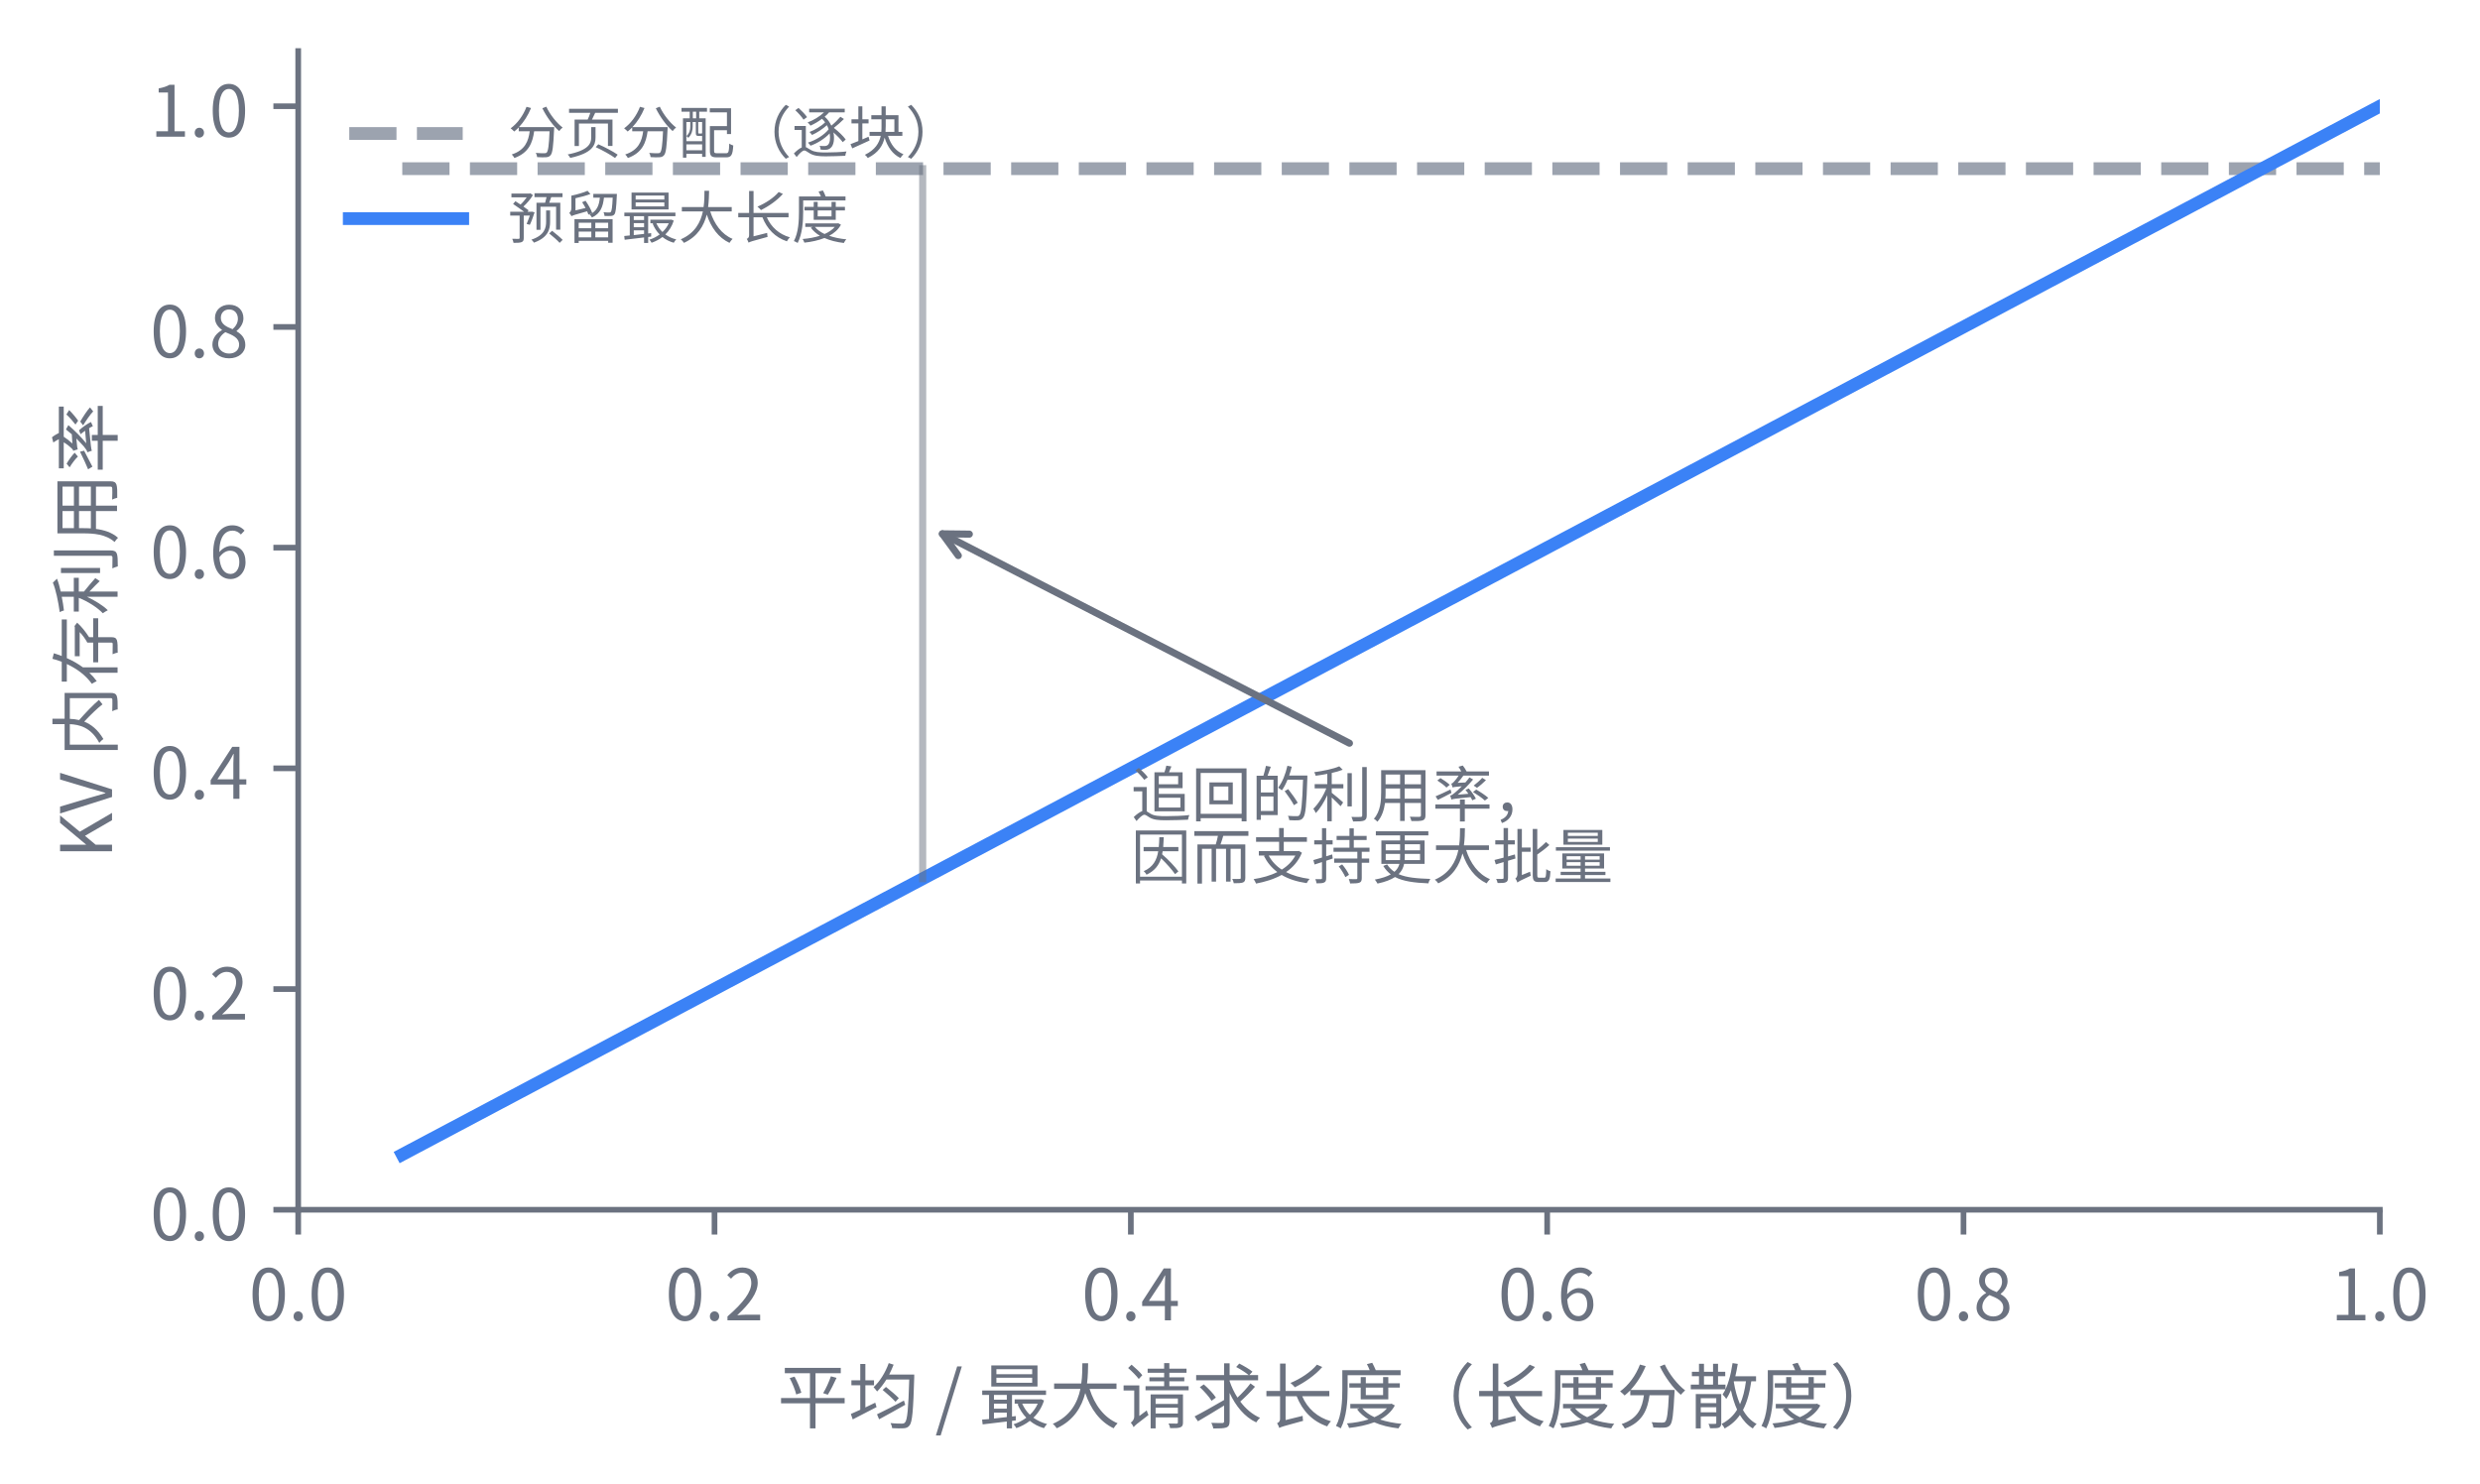
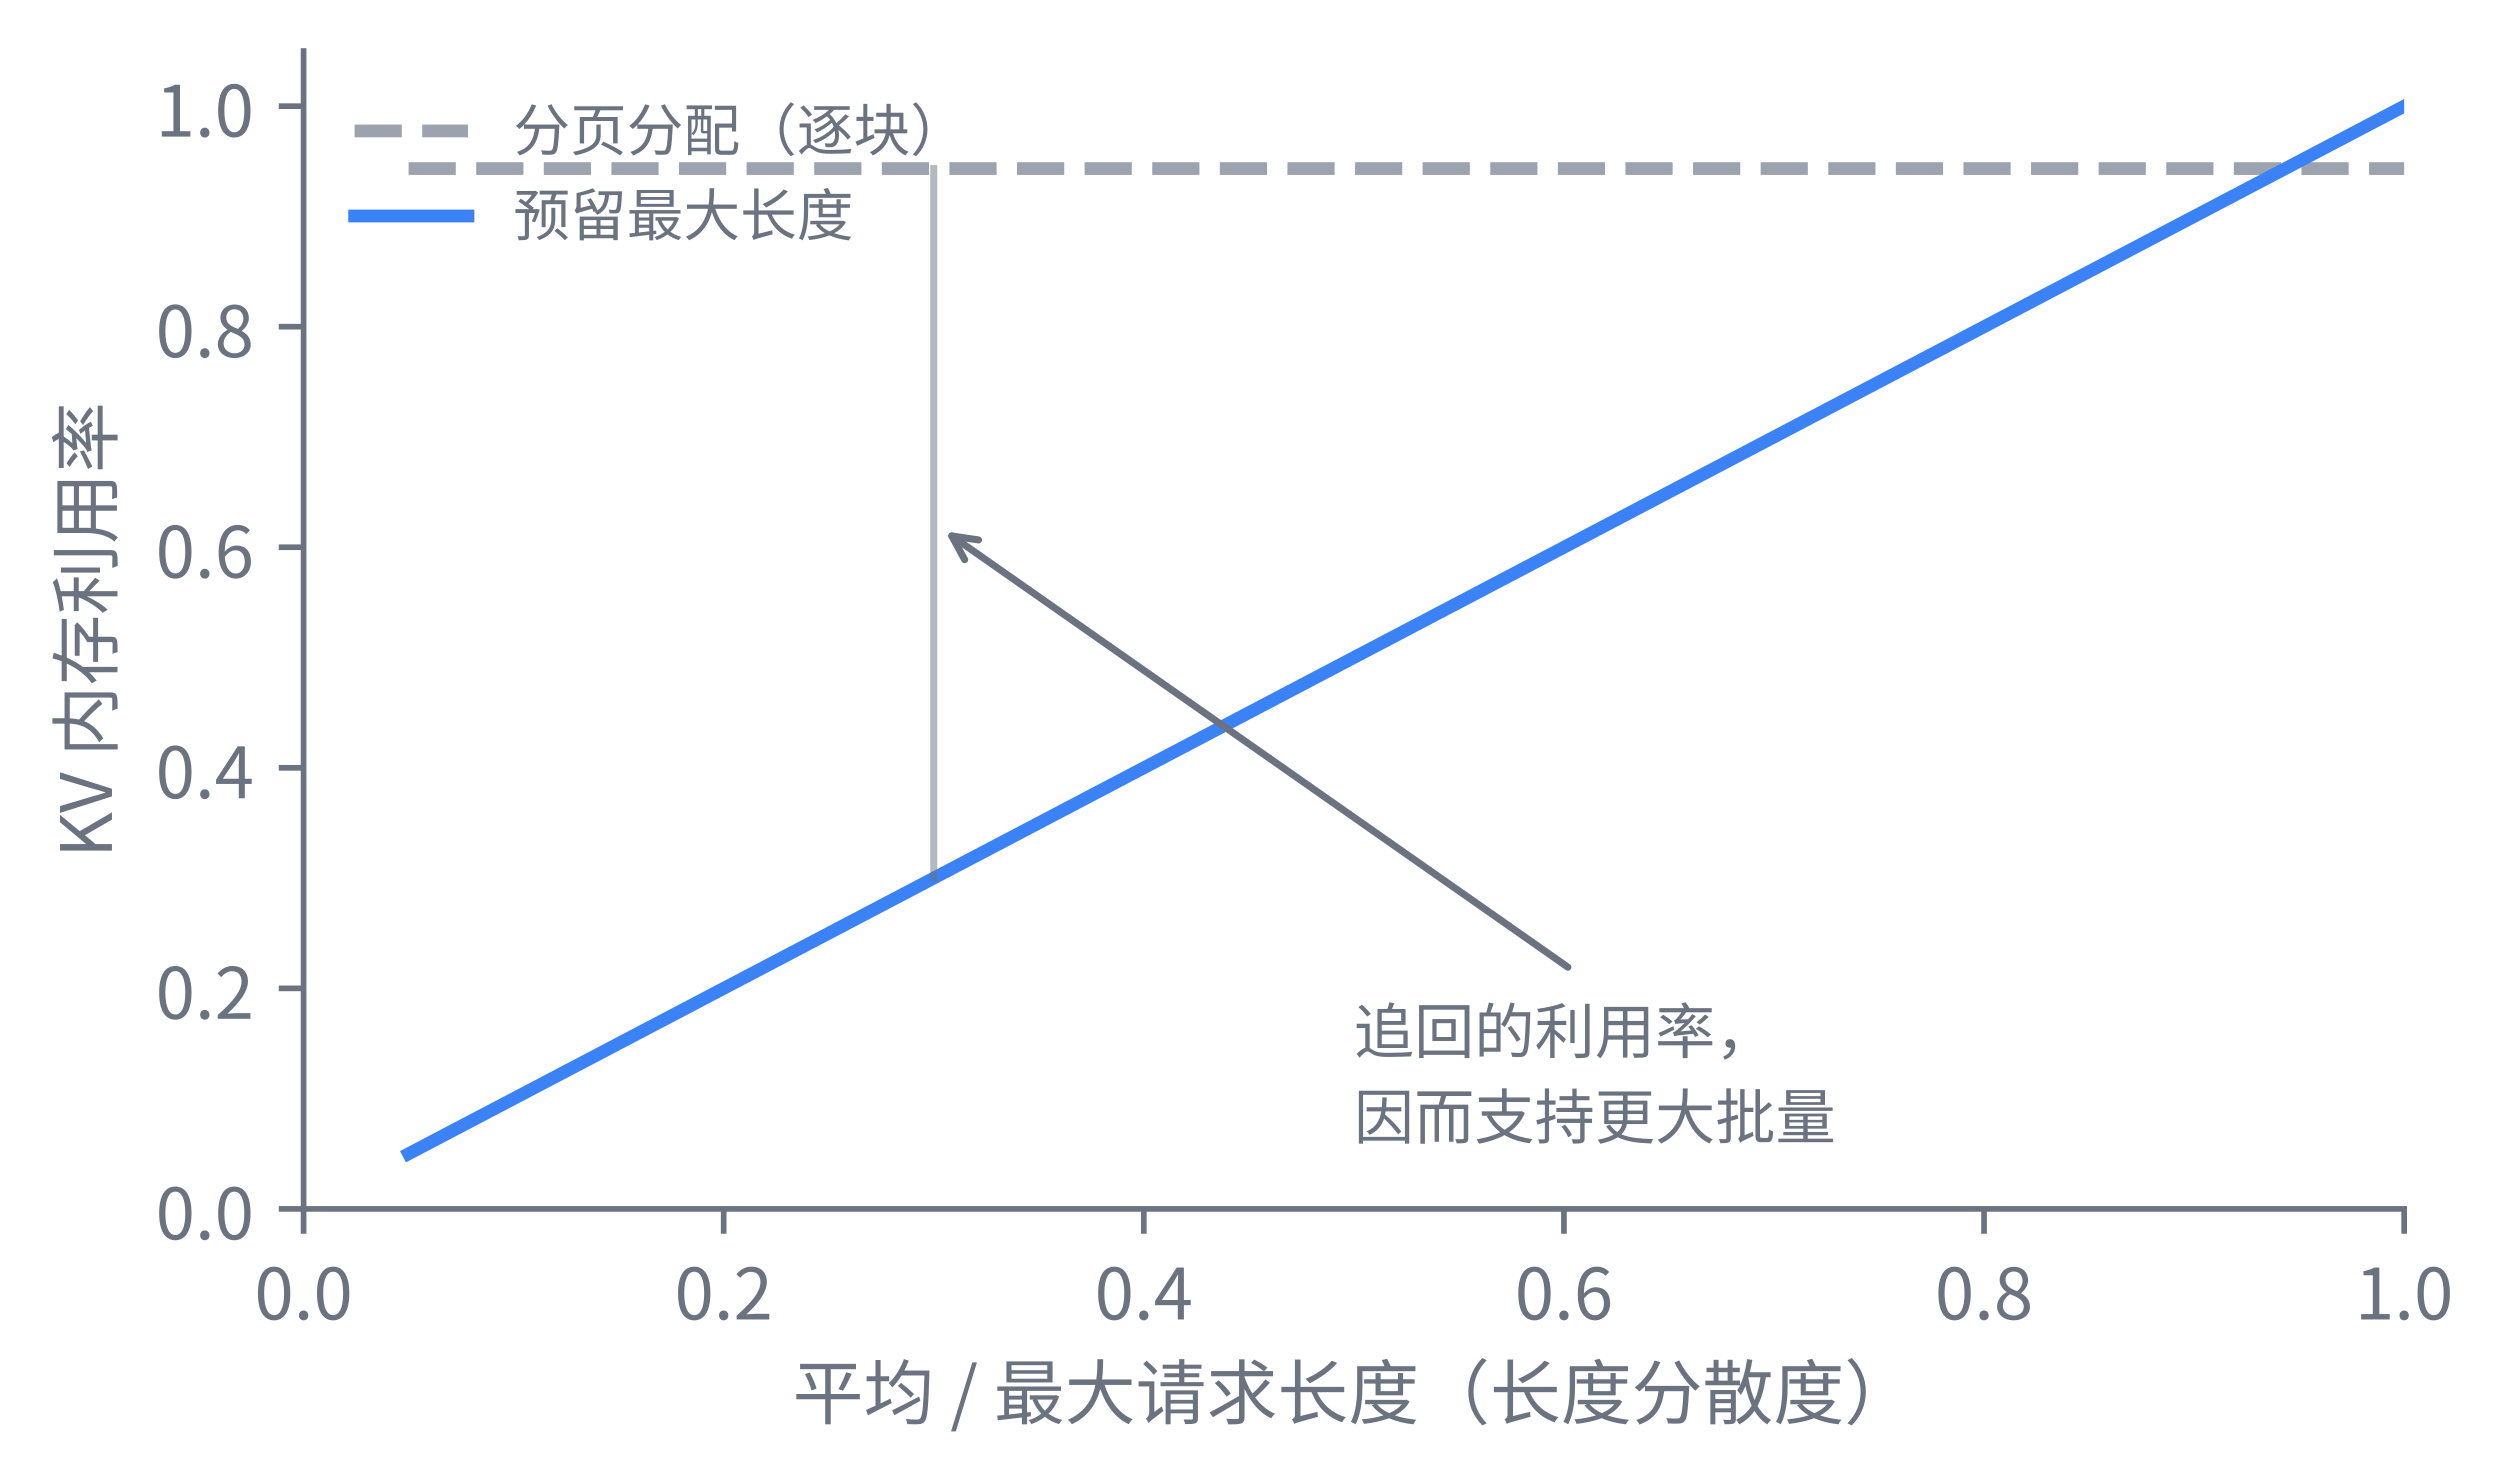
- <svg xmlns="http://www.w3.org/2000/svg" xmlns:xlink="http://www.w3.org/1999/xlink" width="349.722pt" height="209.229pt" viewBox="0 0 349.722 209.229" version="1.1">
+ <svg xmlns="http://www.w3.org/2000/svg" xmlns:xlink="http://www.w3.org/1999/xlink" width="352.8pt" height="208.8pt" viewBox="0 0 352.8 208.8" version="1.1">
  <defs>
    <style type="text/css">*{stroke-linejoin: round; stroke-linecap: butt}</style>
  </defs>
  <g id="figure_1">
    <g id="patch_1">
-       <path d="M 0 209.229  L 349.722 209.229  L 349.722 0  L 0 0  L 0 209.229  z " style="fill: none" />
+       <path d="M 0 208.8 L 352.8 208.8 L 352.8 0 L 0 0 L 0 208.8 z " style="fill: none" />
    </g>
    <g id="axes_1">
      <g id="patch_2">
-         <path d="M 42.052 170.599  L 335.596 170.599  L 335.596 7.2  L 42.052 7.2  L 42.052 170.599  z " style="fill: none" />
+         <path d="M 42.841 170.6 L 339.275 170.6 L 339.275 7.2 L 42.841 7.2 L 42.841 170.6 z " style="fill: none" />
      </g>
      <g id="matplotlib.axis_1">
        <g id="xtick_1">
          <g id="line2d_1">
            <defs>
-               <path id="m2128b83e33" d="M 0 0  L 0 3.5  " style="stroke: #6b7280; stroke-width: 0.8" />
+               <path id="mf6a9ea17c9" d="M 0 0 L 0 3.5 " style="stroke: #6b7280; stroke-width: 0.8" />
            </defs>
            <g>
-               <use xlink:href="#m2128b83e33" x="42.052" y="170.599" style="fill: #6b7280; stroke: #6b7280; stroke-width: 0.8" />
+               <use xlink:href="#mf6a9ea17c9" x="42.841" y="170.6" style="fill: #6b7280; stroke: #6b7280; stroke-width: 0.8" />
            </g>
          </g>
          <g id="text_1">
-             <text style="font-size: 10px; font-family: 'PingFang SC', 'Heiti SC', 'STHeiti', 'Noto Sans CJK SC', 'Microsoft YaHei', 'SimHei', 'Arial Unicode MS', 'DejaVu Sans', sans-serif; text-anchor: middle; fill: #6b7280" x="42.052" y="186.199" transform="rotate(-0 42.05156 186.1992)">0.0</text>
+             <text style="font-size: 10px; font-family: 'PingFang SC', 'Heiti SC', 'STHeiti', 'Noto Sans CJK SC', 'Microsoft YaHei', 'SimHei', 'Arial Unicode MS', 'DejaVu Sans', sans-serif; text-anchor: middle; fill: #6b7280" x="42.841" y="186.2" transform="rotate(-0 42.84063 186.2)">0.0</text>
          </g>
        </g>
        <g id="xtick_2">
          <g id="line2d_2">
            <g>
-               <use xlink:href="#m2128b83e33" x="100.76" y="170.599" style="fill: #6b7280; stroke: #6b7280; stroke-width: 0.8" />
+               <use xlink:href="#mf6a9ea17c9" x="102.127" y="170.6" style="fill: #6b7280; stroke: #6b7280; stroke-width: 0.8" />
            </g>
          </g>
          <g id="text_2">
-             <text style="font-size: 10px; font-family: 'PingFang SC', 'Heiti SC', 'STHeiti', 'Noto Sans CJK SC', 'Microsoft YaHei', 'SimHei', 'Arial Unicode MS', 'DejaVu Sans', sans-serif; text-anchor: middle; fill: #6b7280" x="100.76" y="186.199" transform="rotate(-0 100.7605 186.1992)">0.2</text>
+             <text style="font-size: 10px; font-family: 'PingFang SC', 'Heiti SC', 'STHeiti', 'Noto Sans CJK SC', 'Microsoft YaHei', 'SimHei', 'Arial Unicode MS', 'DejaVu Sans', sans-serif; text-anchor: middle; fill: #6b7280" x="102.127" y="186.2" transform="rotate(-0 102.1275 186.2)">0.2</text>
          </g>
        </g>
        <g id="xtick_3">
          <g id="line2d_3">
            <g>
-               <use xlink:href="#m2128b83e33" x="159.469" y="170.599" style="fill: #6b7280; stroke: #6b7280; stroke-width: 0.8" />
+               <use xlink:href="#mf6a9ea17c9" x="161.414" y="170.6" style="fill: #6b7280; stroke: #6b7280; stroke-width: 0.8" />
            </g>
          </g>
          <g id="text_3">
-             <text style="font-size: 10px; font-family: 'PingFang SC', 'Heiti SC', 'STHeiti', 'Noto Sans CJK SC', 'Microsoft YaHei', 'SimHei', 'Arial Unicode MS', 'DejaVu Sans', sans-serif; text-anchor: middle; fill: #6b7280" x="159.469" y="186.199" transform="rotate(-0 159.4694 186.1992)">0.4</text>
+             <text style="font-size: 10px; font-family: 'PingFang SC', 'Heiti SC', 'STHeiti', 'Noto Sans CJK SC', 'Microsoft YaHei', 'SimHei', 'Arial Unicode MS', 'DejaVu Sans', sans-serif; text-anchor: middle; fill: #6b7280" x="161.414" y="186.2" transform="rotate(-0 161.4144 186.2)">0.4</text>
          </g>
        </g>
        <g id="xtick_4">
          <g id="line2d_4">
            <g>
-               <use xlink:href="#m2128b83e33" x="218.178" y="170.599" style="fill: #6b7280; stroke: #6b7280; stroke-width: 0.8" />
+               <use xlink:href="#mf6a9ea17c9" x="220.701" y="170.6" style="fill: #6b7280; stroke: #6b7280; stroke-width: 0.8" />
            </g>
          </g>
          <g id="text_4">
-             <text style="font-size: 10px; font-family: 'PingFang SC', 'Heiti SC', 'STHeiti', 'Noto Sans CJK SC', 'Microsoft YaHei', 'SimHei', 'Arial Unicode MS', 'DejaVu Sans', sans-serif; text-anchor: middle; fill: #6b7280" x="218.178" y="186.199" transform="rotate(-0 218.1783 186.1992)">0.6</text>
+             <text style="font-size: 10px; font-family: 'PingFang SC', 'Heiti SC', 'STHeiti', 'Noto Sans CJK SC', 'Microsoft YaHei', 'SimHei', 'Arial Unicode MS', 'DejaVu Sans', sans-serif; text-anchor: middle; fill: #6b7280" x="220.701" y="186.2" transform="rotate(-0 220.7012 186.2)">0.6</text>
          </g>
        </g>
        <g id="xtick_5">
          <g id="line2d_5">
            <g>
-               <use xlink:href="#m2128b83e33" x="276.887" y="170.599" style="fill: #6b7280; stroke: #6b7280; stroke-width: 0.8" />
+               <use xlink:href="#mf6a9ea17c9" x="279.988" y="170.6" style="fill: #6b7280; stroke: #6b7280; stroke-width: 0.8" />
            </g>
          </g>
          <g id="text_5">
-             <text style="font-size: 10px; font-family: 'PingFang SC', 'Heiti SC', 'STHeiti', 'Noto Sans CJK SC', 'Microsoft YaHei', 'SimHei', 'Arial Unicode MS', 'DejaVu Sans', sans-serif; text-anchor: middle; fill: #6b7280" x="276.887" y="186.199" transform="rotate(-0 276.8872 186.1992)">0.8</text>
+             <text style="font-size: 10px; font-family: 'PingFang SC', 'Heiti SC', 'STHeiti', 'Noto Sans CJK SC', 'Microsoft YaHei', 'SimHei', 'Arial Unicode MS', 'DejaVu Sans', sans-serif; text-anchor: middle; fill: #6b7280" x="279.988" y="186.2" transform="rotate(-0 279.9881 186.2)">0.8</text>
          </g>
        </g>
        <g id="xtick_6">
          <g id="line2d_6">
            <g>
-               <use xlink:href="#m2128b83e33" x="335.596" y="170.599" style="fill: #6b7280; stroke: #6b7280; stroke-width: 0.8" />
+               <use xlink:href="#mf6a9ea17c9" x="339.275" y="170.6" style="fill: #6b7280; stroke: #6b7280; stroke-width: 0.8" />
            </g>
          </g>
          <g id="text_6">
-             <text style="font-size: 10px; font-family: 'PingFang SC', 'Heiti SC', 'STHeiti', 'Noto Sans CJK SC', 'Microsoft YaHei', 'SimHei', 'Arial Unicode MS', 'DejaVu Sans', sans-serif; text-anchor: middle; fill: #6b7280" x="335.596" y="186.199" transform="rotate(-0 335.5961 186.1992)">1.0</text>
+             <text style="font-size: 10px; font-family: 'PingFang SC', 'Heiti SC', 'STHeiti', 'Noto Sans CJK SC', 'Microsoft YaHei', 'SimHei', 'Arial Unicode MS', 'DejaVu Sans', sans-serif; text-anchor: middle; fill: #6b7280" x="339.275" y="186.2" transform="rotate(-0 339.275 186.2)">1.0</text>
          </g>
        </g>
        <g id="text_7">
-           <text style="font-size: 10px; font-family: 'PingFang SC', 'Heiti SC', 'STHeiti', 'Noto Sans CJK SC', 'Microsoft YaHei', 'SimHei', 'Arial Unicode MS', 'DejaVu Sans', sans-serif; text-anchor: middle; fill: #6b7280" x="188.824" y="200.629" transform="rotate(-0 188.8238 200.6289)">平均 / 最大请求长度（长度分散度）</text>
+           <text style="font-size: 10px; font-family: 'PingFang SC', 'Heiti SC', 'STHeiti', 'Noto Sans CJK SC', 'Microsoft YaHei', 'SimHei', 'Arial Unicode MS', 'DejaVu Sans', sans-serif; text-anchor: middle; fill: #6b7280" x="191.058" y="200.2" transform="rotate(-0 191.0578 200.2)">平均 / 最大请求长度（长度分散度）</text>
        </g>
      </g>
      <g id="matplotlib.axis_2">
        <g id="ytick_1">
          <g id="line2d_7">
            <defs>
-               <path id="m5f12c6df63" d="M 0 0  L -3.5 0  " style="stroke: #6b7280; stroke-width: 0.8" />
+               <path id="m4d4c1b4b16" d="M 0 0 L -3.5 0 " style="stroke: #6b7280; stroke-width: 0.8" />
            </defs>
            <g>
-               <use xlink:href="#m5f12c6df63" x="42.052" y="170.599" style="fill: #6b7280; stroke: #6b7280; stroke-width: 0.8" />
+               <use xlink:href="#m4d4c1b4b16" x="42.841" y="170.6" style="fill: #6b7280; stroke: #6b7280; stroke-width: 0.8" />
            </g>
          </g>
          <g id="text_8">
-             <text style="font-size: 10px; font-family: 'PingFang SC', 'Heiti SC', 'STHeiti', 'Noto Sans CJK SC', 'Microsoft YaHei', 'SimHei', 'Arial Unicode MS', 'DejaVu Sans', sans-serif; text-anchor: end; fill: #6b7280" x="35.052" y="174.899" transform="rotate(-0 35.05156 174.8992)">0.0</text>
+             <text style="font-size: 10px; font-family: 'PingFang SC', 'Heiti SC', 'STHeiti', 'Noto Sans CJK SC', 'Microsoft YaHei', 'SimHei', 'Arial Unicode MS', 'DejaVu Sans', sans-serif; text-anchor: end; fill: #6b7280" x="35.841" y="174.9" transform="rotate(-0 35.84063 174.9)">0.0</text>
          </g>
        </g>
        <g id="ytick_2">
          <g id="line2d_8">
            <g>
-               <use xlink:href="#m5f12c6df63" x="42.052" y="139.476" style="fill: #6b7280; stroke: #6b7280; stroke-width: 0.8" />
+               <use xlink:href="#m4d4c1b4b16" x="42.841" y="139.476" style="fill: #6b7280; stroke: #6b7280; stroke-width: 0.8" />
            </g>
          </g>
          <g id="text_9">
-             <text style="font-size: 10px; font-family: 'PingFang SC', 'Heiti SC', 'STHeiti', 'Noto Sans CJK SC', 'Microsoft YaHei', 'SimHei', 'Arial Unicode MS', 'DejaVu Sans', sans-serif; text-anchor: end; fill: #6b7280" x="35.052" y="143.776" transform="rotate(-0 35.05156 143.7756)">0.2</text>
+             <text style="font-size: 10px; font-family: 'PingFang SC', 'Heiti SC', 'STHeiti', 'Noto Sans CJK SC', 'Microsoft YaHei', 'SimHei', 'Arial Unicode MS', 'DejaVu Sans', sans-serif; text-anchor: end; fill: #6b7280" x="35.841" y="143.776" transform="rotate(-0 35.84063 143.7762)">0.2</text>
          </g>
        </g>
        <g id="ytick_3">
          <g id="line2d_9">
            <g>
-               <use xlink:href="#m5f12c6df63" x="42.052" y="108.352" style="fill: #6b7280; stroke: #6b7280; stroke-width: 0.8" />
+               <use xlink:href="#m4d4c1b4b16" x="42.841" y="108.352" style="fill: #6b7280; stroke: #6b7280; stroke-width: 0.8" />
            </g>
          </g>
          <g id="text_10">
-             <text style="font-size: 10px; font-family: 'PingFang SC', 'Heiti SC', 'STHeiti', 'Noto Sans CJK SC', 'Microsoft YaHei', 'SimHei', 'Arial Unicode MS', 'DejaVu Sans', sans-serif; text-anchor: end; fill: #6b7280" x="35.052" y="112.652" transform="rotate(-0 35.05156 112.6519)">0.4</text>
+             <text style="font-size: 10px; font-family: 'PingFang SC', 'Heiti SC', 'STHeiti', 'Noto Sans CJK SC', 'Microsoft YaHei', 'SimHei', 'Arial Unicode MS', 'DejaVu Sans', sans-serif; text-anchor: end; fill: #6b7280" x="35.841" y="112.652" transform="rotate(-0 35.84063 112.6524)">0.4</text>
          </g>
        </g>
        <g id="ytick_4">
          <g id="line2d_10">
            <g>
-               <use xlink:href="#m5f12c6df63" x="42.052" y="77.228" style="fill: #6b7280; stroke: #6b7280; stroke-width: 0.8" />
+               <use xlink:href="#m4d4c1b4b16" x="42.841" y="77.229" style="fill: #6b7280; stroke: #6b7280; stroke-width: 0.8" />
            </g>
          </g>
          <g id="text_11">
-             <text style="font-size: 10px; font-family: 'PingFang SC', 'Heiti SC', 'STHeiti', 'Noto Sans CJK SC', 'Microsoft YaHei', 'SimHei', 'Arial Unicode MS', 'DejaVu Sans', sans-serif; text-anchor: end; fill: #6b7280" x="35.052" y="81.528" transform="rotate(-0 35.05156 81.52824)">0.6</text>
+             <text style="font-size: 10px; font-family: 'PingFang SC', 'Heiti SC', 'STHeiti', 'Noto Sans CJK SC', 'Microsoft YaHei', 'SimHei', 'Arial Unicode MS', 'DejaVu Sans', sans-serif; text-anchor: end; fill: #6b7280" x="35.841" y="81.529" transform="rotate(-0 35.84063 81.52857)">0.6</text>
          </g>
        </g>
        <g id="ytick_5">
          <g id="line2d_11">
            <g>
-               <use xlink:href="#m5f12c6df63" x="42.052" y="46.105" style="fill: #6b7280; stroke: #6b7280; stroke-width: 0.8" />
+               <use xlink:href="#m4d4c1b4b16" x="42.841" y="46.105" style="fill: #6b7280; stroke: #6b7280; stroke-width: 0.8" />
            </g>
          </g>
          <g id="text_12">
-             <text style="font-size: 10px; font-family: 'PingFang SC', 'Heiti SC', 'STHeiti', 'Noto Sans CJK SC', 'Microsoft YaHei', 'SimHei', 'Arial Unicode MS', 'DejaVu Sans', sans-serif; text-anchor: end; fill: #6b7280" x="35.052" y="50.405" transform="rotate(-0 35.05156 50.40458)">0.8</text>
+             <text style="font-size: 10px; font-family: 'PingFang SC', 'Heiti SC', 'STHeiti', 'Noto Sans CJK SC', 'Microsoft YaHei', 'SimHei', 'Arial Unicode MS', 'DejaVu Sans', sans-serif; text-anchor: end; fill: #6b7280" x="35.841" y="50.405" transform="rotate(-0 35.84063 50.40476)">0.8</text>
          </g>
        </g>
        <g id="ytick_6">
          <g id="line2d_12">
            <g>
-               <use xlink:href="#m5f12c6df63" x="42.052" y="14.981" style="fill: #6b7280; stroke: #6b7280; stroke-width: 0.8" />
+               <use xlink:href="#m4d4c1b4b16" x="42.841" y="14.981" style="fill: #6b7280; stroke: #6b7280; stroke-width: 0.8" />
            </g>
          </g>
          <g id="text_13">
-             <text style="font-size: 10px; font-family: 'PingFang SC', 'Heiti SC', 'STHeiti', 'Noto Sans CJK SC', 'Microsoft YaHei', 'SimHei', 'Arial Unicode MS', 'DejaVu Sans', sans-serif; text-anchor: end; fill: #6b7280" x="35.052" y="19.281" transform="rotate(-0 35.05156 19.28092)">1.0</text>
+             <text style="font-size: 10px; font-family: 'PingFang SC', 'Heiti SC', 'STHeiti', 'Noto Sans CJK SC', 'Microsoft YaHei', 'SimHei', 'Arial Unicode MS', 'DejaVu Sans', sans-serif; text-anchor: end; fill: #6b7280" x="35.841" y="19.281" transform="rotate(-0 35.84063 19.28095)">1.0</text>
          </g>
        </g>
        <g id="text_14">
-           <text style="font-size: 10px; font-family: 'PingFang SC', 'Heiti SC', 'STHeiti', 'Noto Sans CJK SC', 'Microsoft YaHei', 'SimHei', 'Arial Unicode MS', 'DejaVu Sans', sans-serif; text-anchor: middle; fill: #6b7280" x="15.8" y="88.9" transform="rotate(-90 15.8 88.89961)">KV 内存利用率</text>
+           <text style="font-size: 10px; font-family: 'PingFang SC', 'Heiti SC', 'STHeiti', 'Noto Sans CJK SC', 'Microsoft YaHei', 'SimHei', 'Arial Unicode MS', 'DejaVu Sans', sans-serif; text-anchor: middle; fill: #6b7280" x="15.8" y="88.9" transform="rotate(-90 15.8 88.9)">KV 内存利用率</text>
        </g>
      </g>
      <g id="line2d_13">
-         <path d="M 56.729 23.789  L 335.596 23.789  L 335.596 23.789  " clip-path="url(#pc34d38c4f6)" style="fill: none; stroke-dasharray: 6.66,2.88; stroke-dashoffset: 0; stroke: #9ca3af; stroke-width: 1.8" />
+         <path d="M 57.662 23.79 L 339.275 23.79 L 339.275 23.79 " clip-path="url(#p3ee1b2fc4f)" style="fill: none; stroke-dasharray: 6.66,2.88; stroke-dashoffset: 0; stroke: #9ca3af; stroke-width: 1.8" />
      </g>
      <g id="line2d_14">
-         <path d="M 56.729 162.818  L 335.596 14.981  L 335.596 14.981  " clip-path="url(#pc34d38c4f6)" style="fill: none; stroke: #3b82f6; stroke-width: 1.8; stroke-linecap: square" />
+         <path d="M 57.662 162.819 L 339.275 14.981 L 339.275 14.981 " clip-path="url(#p3ee1b2fc4f)" style="fill: none; stroke: #3b82f6; stroke-width: 1.8; stroke-linecap: square" />
      </g>
      <g id="line2d_15">
-         <path d="M 130.115 123.914  L 130.115 23.789  " clip-path="url(#pc34d38c4f6)" style="fill: none; stroke: #6b7280; stroke-opacity: 0.5; stroke-linecap: square" />
+         <path d="M 131.771 123.914 L 131.771 23.79 " clip-path="url(#p3ee1b2fc4f)" style="fill: none; stroke: #6b7280; stroke-opacity: 0.5; stroke-linecap: square" />
      </g>
      <g id="patch_3">
-         <path d="M 42.052 170.599  L 42.052 7.2  " style="fill: none; stroke: #6b7280; stroke-width: 0.8; stroke-linejoin: miter; stroke-linecap: square" />
+         <path d="M 42.841 170.6 L 42.841 7.2 " style="fill: none; stroke: #6b7280; stroke-width: 0.8; stroke-linejoin: miter; stroke-linecap: square" />
      </g>
      <g id="patch_4">
-         <path d="M 42.052 170.599  L 335.596 170.599  " style="fill: none; stroke: #6b7280; stroke-width: 0.8; stroke-linejoin: miter; stroke-linecap: square" />
+         <path d="M 42.841 170.6 L 339.275 170.6 " style="fill: none; stroke: #6b7280; stroke-width: 0.8; stroke-linejoin: miter; stroke-linecap: square" />
      </g>
      <g id="patch_5">
-         <path d="M 190.294 104.806  Q 161.095 89.787 132.891 75.279  " style="fill: none; stroke: #6b7280; stroke-linecap: round" />
-         <path d="M 135.136 78.346  L 132.891 75.279  L 136.692 75.323  " style="fill: none; stroke: #6b7280; stroke-linecap: round" />
+         <path d="M 221.259 136.486 Q 177.333 105.741 134.323 75.638 " style="fill: none; stroke: #6b7280; stroke-linecap: round" />
+         <path d="M 136.133 78.98 L 134.323 75.638 L 138.083 76.195 " style="fill: none; stroke: #6b7280; stroke-linecap: round" />
      </g>
      <g id="text_15">
-         <text style="font-size: 8.5px; font-family: 'PingFang SC', 'Heiti SC', 'STHeiti', 'Noto Sans CJK SC', 'Microsoft YaHei', 'SimHei', 'Arial Unicode MS', 'DejaVu Sans', sans-serif; fill: #6b7280" transform="translate(159.4694 115.1587)">追回的利用率，</text>
-         <text style="font-size: 8.5px; font-family: 'PingFang SC', 'Heiti SC', 'STHeiti', 'Noto Sans CJK SC', 'Microsoft YaHei', 'SimHei', 'Arial Unicode MS', 'DejaVu Sans', sans-serif; fill: #6b7280" transform="translate(159.4694 123.9137)">因而支持更大批量</text>
+         <text style="font-size: 8.5px; font-family: 'PingFang SC', 'Heiti SC', 'STHeiti', 'Noto Sans CJK SC', 'Microsoft YaHei', 'SimHei', 'Arial Unicode MS', 'DejaVu Sans', sans-serif; fill: #6b7280" transform="translate(191.0578 148.6406)">追回的利用率，</text>
+         <text style="font-size: 8.5px; font-family: 'PingFang SC', 'Heiti SC', 'STHeiti', 'Noto Sans CJK SC', 'Microsoft YaHei', 'SimHei', 'Arial Unicode MS', 'DejaVu Sans', sans-serif; fill: #6b7280" transform="translate(191.0578 160.7186)">因而支持更大批量</text>
      </g>
      <g id="legend_1">
        <g id="line2d_16">
-           <path d="M 49.252 18.824  L 57.252 18.824  L 65.252 18.824  " style="fill: none; stroke-dasharray: 6.66,2.88; stroke-dashoffset: 0; stroke: #9ca3af; stroke-width: 1.8" />
+           <path d="M 50.041 18.48 L 58.041 18.48 L 66.041 18.48 " style="fill: none; stroke-dasharray: 6.66,2.88; stroke-dashoffset: 0; stroke: #9ca3af; stroke-width: 1.8" />
        </g>
        <g id="text_16">
-           <text style="font-size: 8px; font-family: 'PingFang SC', 'Heiti SC', 'STHeiti', 'Noto Sans CJK SC', 'Microsoft YaHei', 'SimHei', 'Arial Unicode MS', 'DejaVu Sans', sans-serif; text-anchor: start; fill: #6b7280" x="71.652" y="21.624" transform="rotate(-0 71.65156 21.62375)">分页分配（逐块）</text>
+           <text style="font-size: 8px; font-family: 'PingFang SC', 'Heiti SC', 'STHeiti', 'Noto Sans CJK SC', 'Microsoft YaHei', 'SimHei', 'Arial Unicode MS', 'DejaVu Sans', sans-serif; text-anchor: start; fill: #6b7280" x="72.441" y="21.28" transform="rotate(-0 72.44062 21.28)">分页分配（逐块）</text>
        </g>
        <g id="line2d_17">
-           <path d="M 49.252 30.824  L 57.252 30.824  L 65.252 30.824  " style="fill: none; stroke: #3b82f6; stroke-width: 1.8; stroke-linecap: square" />
+           <path d="M 50.041 30.48 L 58.041 30.48 L 66.041 30.48 " style="fill: none; stroke: #3b82f6; stroke-width: 1.8; stroke-linecap: square" />
        </g>
        <g id="text_17">
-           <text style="font-size: 8px; font-family: 'PingFang SC', 'Heiti SC', 'STHeiti', 'Noto Sans CJK SC', 'Microsoft YaHei', 'SimHei', 'Arial Unicode MS', 'DejaVu Sans', sans-serif; text-anchor: start; fill: #6b7280" x="71.652" y="33.624" transform="rotate(-0 71.65156 33.62375)">预留最大长度</text>
+           <text style="font-size: 8px; font-family: 'PingFang SC', 'Heiti SC', 'STHeiti', 'Noto Sans CJK SC', 'Microsoft YaHei', 'SimHei', 'Arial Unicode MS', 'DejaVu Sans', sans-serif; text-anchor: start; fill: #6b7280" x="72.441" y="33.28" transform="rotate(-0 72.44062 33.28)">预留最大长度</text>
        </g>
      </g>
    </g>
  </g>
  <defs>
-     <clipPath id="pc34d38c4f6">
-       <rect x="42.052" y="7.2" width="293.545" height="163.399" />
+     <clipPath id="p3ee1b2fc4f">
+       <rect x="42.841" y="7.2" width="296.434" height="163.4" />
    </clipPath>
  </defs>
</svg>
